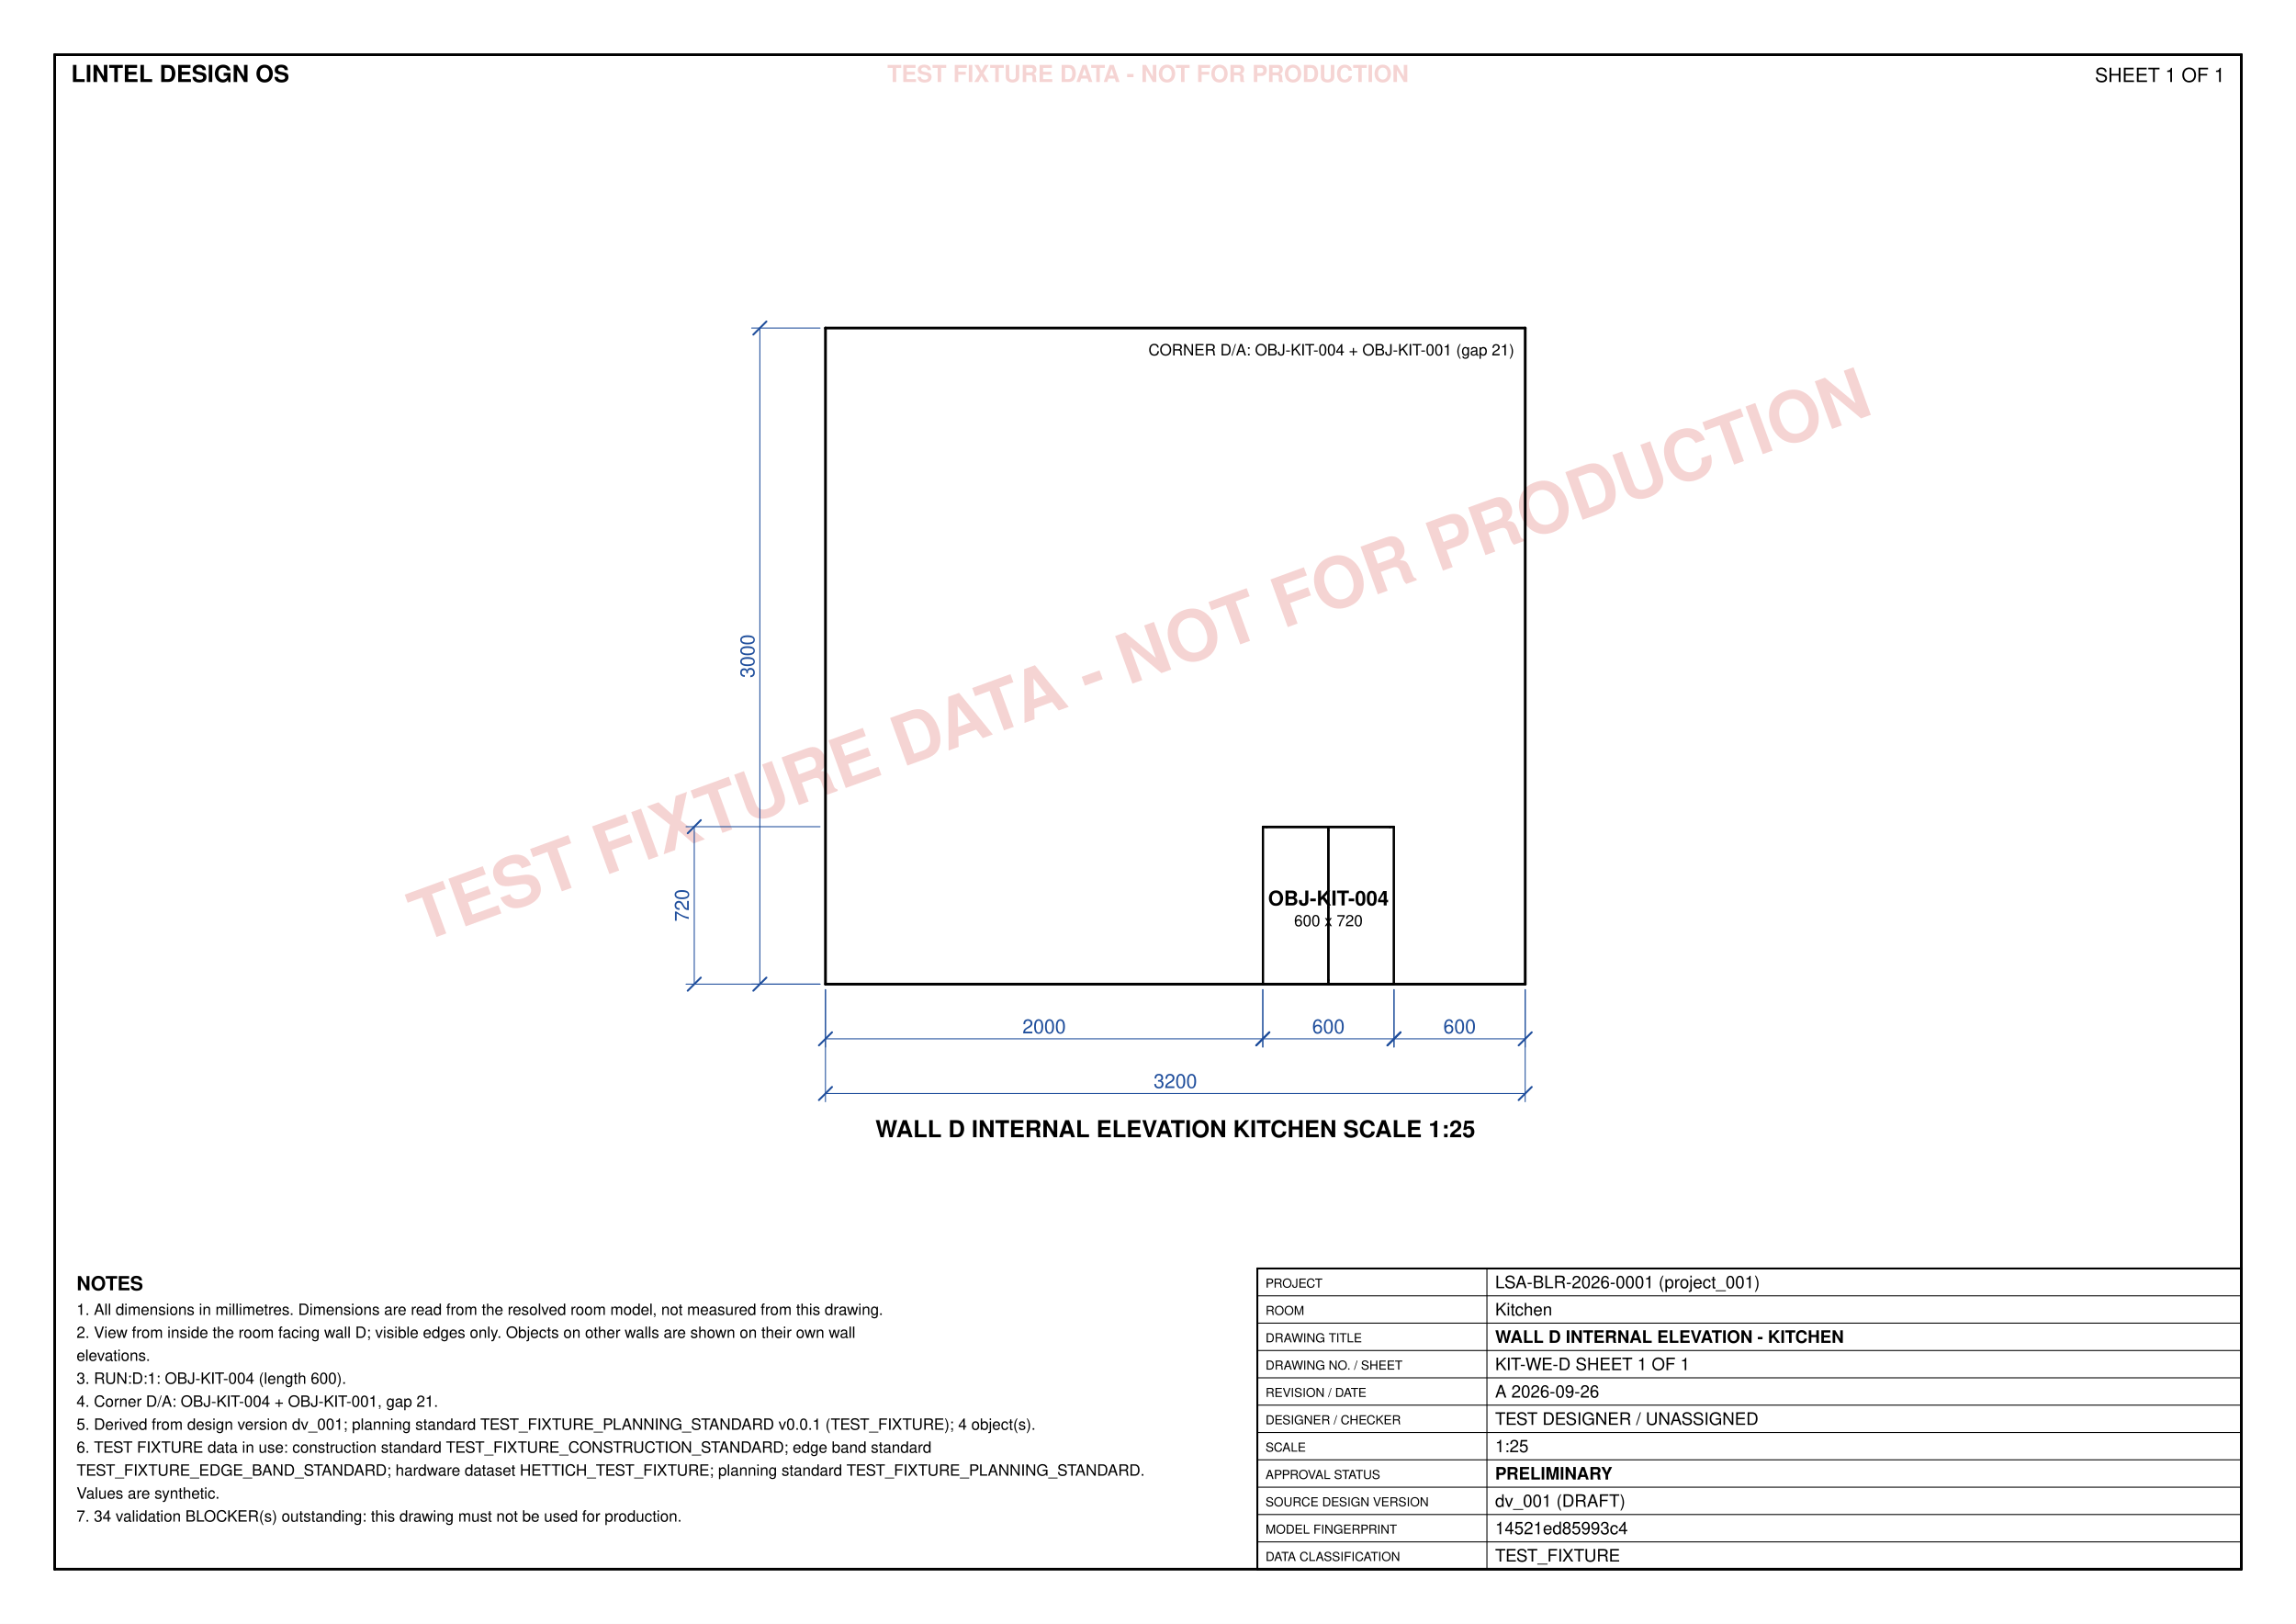
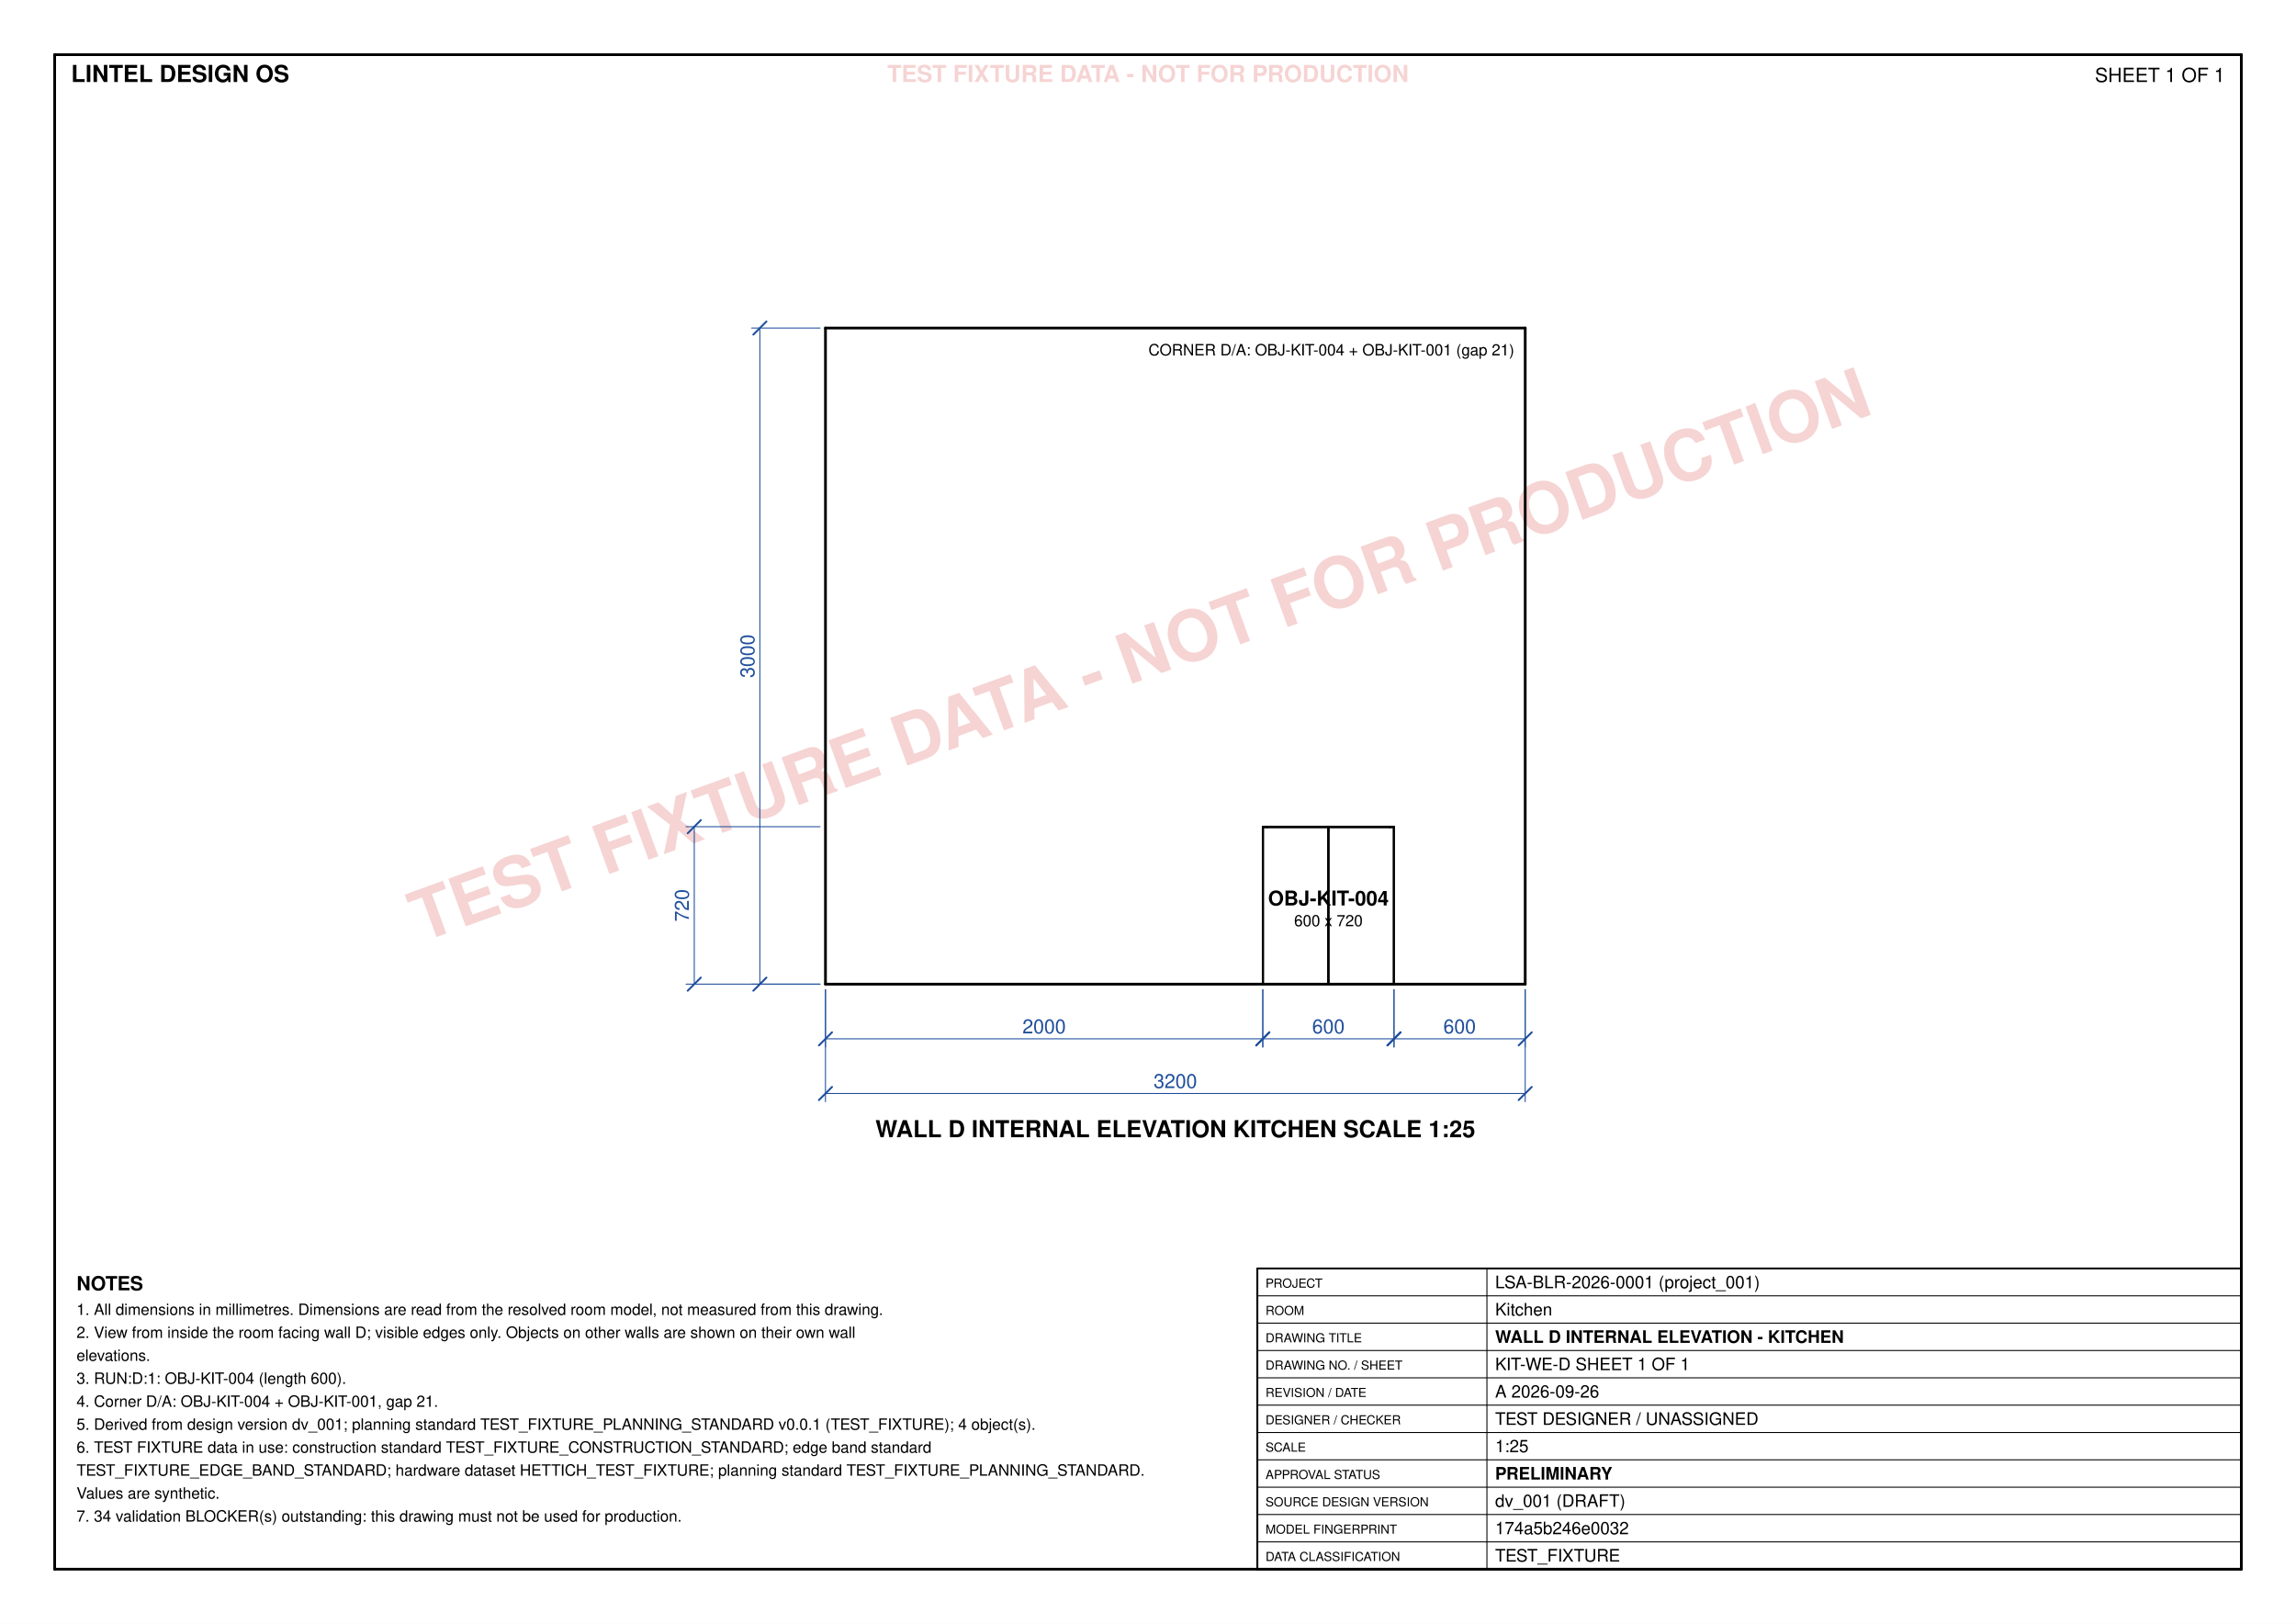
- <svg xmlns="http://www.w3.org/2000/svg" width="420mm" height="297mm" viewBox="0 0 420 297" data-drawing-id="DRW:dv_001:room_001:WALL_INTERNAL_ELEVATION:D:KIT-WE-D:RA" data-drawing-type="WALL_INTERNAL_ELEVATION" data-status="PRELIMINARY" data-design-version="dv_001" data-model-fingerprint="14521ed85993c4" data-classification="TEST_FIXTURE" data-content-hash="1216af3cd11ffe" data-sheet="1/1" data-room-id="room_001" data-objects="obj_004">
+ <svg xmlns="http://www.w3.org/2000/svg" width="420mm" height="297mm" viewBox="0 0 420 297" data-drawing-id="DRW:dv_001:room_001:WALL_INTERNAL_ELEVATION:D:KIT-WE-D:RA" data-drawing-type="WALL_INTERNAL_ELEVATION" data-status="PRELIMINARY" data-design-version="dv_001" data-model-fingerprint="174a5b246e0032" data-classification="TEST_FIXTURE" data-content-hash="0b7f05fb052628" data-sheet="1/1" data-room-id="room_001" data-objects="obj_004">
  <rect x="0" y="0" width="420" height="297" fill="#ffffff" />
  <g id="WATERMARK" fill="#d9534f" stroke="#d9534f" opacity="0.25" font-family="Helvetica, Arial, sans-serif" stroke-linecap="round">
    <text stroke="none" x="210" y="124" font-size="12.714" text-anchor="middle" font-weight="bold" transform="rotate(-20 210 124)">TEST FIXTURE DATA - NOT FOR PRODUCTION</text>
    <text stroke="none" x="210" y="15" font-size="4.286" text-anchor="middle" font-weight="bold">TEST FIXTURE DATA - NOT FOR PRODUCTION</text>
  </g>
  <g id="BORDER" fill="#000000" stroke="#000000" font-family="Helvetica, Arial, sans-serif" stroke-linecap="round">
    <line fill="none" x1="10" y1="10" x2="410" y2="10" stroke-width="0.5" />
    <line fill="none" x1="410" y1="10" x2="410" y2="287" stroke-width="0.5" />
    <line fill="none" x1="410" y1="287" x2="10" y2="287" stroke-width="0.5" />
    <line fill="none" x1="10" y1="287" x2="10" y2="10" stroke-width="0.5" />
    <text stroke="none" x="13" y="15" font-size="4.286" text-anchor="start" font-weight="bold">LINTEL DESIGN OS</text>
    <text stroke="none" x="407" y="15" font-size="3.571" text-anchor="end">SHEET 1 OF 1</text>
  </g>
  <g id="VISIBLE" fill="#000000" stroke="#000000" font-family="Helvetica, Arial, sans-serif" stroke-linecap="round">
    <line fill="none" x1="151" y1="180" x2="279" y2="180" stroke-width="0.5" />
    <line fill="none" x1="151" y1="60" x2="279" y2="60" stroke-width="0.5" />
    <line fill="none" x1="151" y1="180" x2="151" y2="60" stroke-width="0.5" />
    <line fill="none" x1="279" y1="180" x2="279" y2="60" stroke-width="0.5" />
    <line fill="none" x1="231" y1="180" x2="255" y2="180" stroke-width="0.35" />
    <line fill="none" x1="242.94" y1="179.28" x2="243.06" y2="179.28" stroke-width="0.35" />
    <line fill="none" x1="242.94" y1="165.96" x2="243.06" y2="165.96" stroke-width="0.35" />
    <line fill="none" x1="242.94" y1="165.24" x2="243.06" y2="165.24" stroke-width="0.35" />
    <line fill="none" x1="242.94" y1="151.92" x2="243.06" y2="151.92" stroke-width="0.35" />
    <line fill="none" x1="231.06" y1="151.32" x2="242.94" y2="151.32" stroke-width="0.35" />
    <line fill="none" x1="243.06" y1="151.32" x2="254.94" y2="151.32" stroke-width="0.35" />
    <line fill="none" x1="231" y1="151.2" x2="255" y2="151.2" stroke-width="0.35" />
    <line fill="none" x1="231" y1="180" x2="231" y2="151.2" stroke-width="0.35" />
    <line fill="none" x1="231.06" y1="180" x2="231.06" y2="151.32" stroke-width="0.35" />
    <line fill="none" x1="231.72" y1="151.32" x2="231.72" y2="151.2" stroke-width="0.35" />
    <line fill="none" x1="242.94" y1="180" x2="242.94" y2="151.32" stroke-width="0.35" />
    <line fill="none" x1="243.06" y1="180" x2="243.06" y2="151.32" stroke-width="0.35" />
    <line fill="none" x1="254.28" y1="151.32" x2="254.28" y2="151.2" stroke-width="0.35" />
    <line fill="none" x1="254.94" y1="180" x2="254.94" y2="151.32" stroke-width="0.35" />
    <line fill="none" x1="255" y1="180" x2="255" y2="151.2" stroke-width="0.35" />
  </g>
  <g id="DIMENSION" fill="#1f4e9c" stroke="#1f4e9c" font-family="Helvetica, Arial, sans-serif" stroke-linecap="round">
    <line fill="none" x1="151" y1="181" x2="151" y2="191.5" stroke-width="0.18" />
    <line fill="none" x1="149.8" y1="191.2" x2="152.2" y2="188.8" stroke-width="0.35" />
    <line fill="none" x1="231" y1="181" x2="231" y2="191.5" stroke-width="0.18" />
    <line fill="none" x1="229.8" y1="191.2" x2="232.2" y2="188.8" stroke-width="0.35" />
    <line fill="none" x1="151" y1="190" x2="231" y2="190" stroke-width="0.18" />
    <text stroke="none" x="191" y="189" font-size="3.571" text-anchor="middle">2000</text>
    <line fill="none" x1="231" y1="181" x2="231" y2="191.5" stroke-width="0.18" />
    <line fill="none" x1="229.8" y1="191.2" x2="232.2" y2="188.8" stroke-width="0.35" />
    <line fill="none" x1="255" y1="181" x2="255" y2="191.5" stroke-width="0.18" />
    <line fill="none" x1="253.8" y1="191.2" x2="256.2" y2="188.8" stroke-width="0.35" />
    <line fill="none" x1="231" y1="190" x2="255" y2="190" stroke-width="0.18" />
    <text stroke="none" x="243" y="189" font-size="3.571" text-anchor="middle">600</text>
    <line fill="none" x1="255" y1="181" x2="255" y2="191.5" stroke-width="0.18" />
    <line fill="none" x1="253.8" y1="191.2" x2="256.2" y2="188.8" stroke-width="0.35" />
    <line fill="none" x1="279" y1="181" x2="279" y2="191.5" stroke-width="0.18" />
    <line fill="none" x1="277.8" y1="191.2" x2="280.2" y2="188.8" stroke-width="0.35" />
    <line fill="none" x1="255" y1="190" x2="279" y2="190" stroke-width="0.18" />
    <text stroke="none" x="267" y="189" font-size="3.571" text-anchor="middle">600</text>
    <line fill="none" x1="151" y1="181" x2="151" y2="201.5" stroke-width="0.18" />
    <line fill="none" x1="149.8" y1="201.2" x2="152.2" y2="198.8" stroke-width="0.35" />
    <line fill="none" x1="279" y1="181" x2="279" y2="201.5" stroke-width="0.18" />
    <line fill="none" x1="277.8" y1="201.2" x2="280.2" y2="198.8" stroke-width="0.35" />
    <line fill="none" x1="151" y1="200" x2="279" y2="200" stroke-width="0.18" />
    <text stroke="none" x="215" y="199" font-size="3.571" text-anchor="middle">3200</text>
    <line fill="none" x1="150" y1="180" x2="137.5" y2="180" stroke-width="0.18" />
    <line fill="none" x1="137.8" y1="181.2" x2="140.2" y2="178.8" stroke-width="0.35" />
    <line fill="none" x1="150" y1="60" x2="137.5" y2="60" stroke-width="0.18" />
    <line fill="none" x1="137.8" y1="61.2" x2="140.2" y2="58.8" stroke-width="0.35" />
    <line fill="none" x1="139" y1="180" x2="139" y2="60" stroke-width="0.18" />
    <text stroke="none" x="138" y="120" font-size="3.571" text-anchor="middle" transform="rotate(-90 138 120)">3000</text>
    <line fill="none" x1="150" y1="180" x2="125.5" y2="180" stroke-width="0.18" />
    <line fill="none" x1="125.8" y1="181.2" x2="128.2" y2="178.8" stroke-width="0.35" />
    <line fill="none" x1="150" y1="151.2" x2="125.5" y2="151.2" stroke-width="0.18" />
    <line fill="none" x1="125.8" y1="152.4" x2="128.2" y2="150" stroke-width="0.35" />
    <line fill="none" x1="127" y1="180" x2="127" y2="151.2" stroke-width="0.18" />
    <text stroke="none" x="126" y="165.6" font-size="3.571" text-anchor="middle" transform="rotate(-90 126 165.6)">720</text>
  </g>
  <g id="ANNOTATION" fill="#000000" stroke="#000000" font-family="Helvetica, Arial, sans-serif" stroke-linecap="round">
    <text stroke="none" x="243" y="165.6" font-size="3.714" text-anchor="middle" font-weight="bold">OBJ-KIT-004</text>
    <text stroke="none" x="243" y="169.4" font-size="2.857" text-anchor="middle">600 x 720</text>
    <text stroke="none" x="277" y="65" font-size="2.857" text-anchor="end">CORNER D/A: OBJ-KIT-004 + OBJ-KIT-001 (gap 21)</text>
    <text stroke="none" x="215" y="208" font-size="4.286" text-anchor="middle" font-weight="bold">WALL D INTERNAL ELEVATION  KITCHEN  SCALE 1:25</text>
    <text stroke="none" x="14" y="236" font-size="3.571" text-anchor="start" font-weight="bold">NOTES</text>
    <text stroke="none" x="14" y="240.5" font-size="2.857" text-anchor="start">1. All dimensions in millimetres. Dimensions are read from the resolved room model, not measured from this drawing.</text>
    <text stroke="none" x="14" y="244.7" font-size="2.857" text-anchor="start">2. View from inside the room facing wall D; visible edges only. Objects on other walls are shown on their own wall</text>
    <text stroke="none" x="14" y="248.9" font-size="2.857" text-anchor="start">   elevations.</text>
    <text stroke="none" x="14" y="253.1" font-size="2.857" text-anchor="start">3. RUN:D:1: OBJ-KIT-004 (length 600).</text>
    <text stroke="none" x="14" y="257.3" font-size="2.857" text-anchor="start">4. Corner D/A: OBJ-KIT-004 + OBJ-KIT-001, gap 21.</text>
    <text stroke="none" x="14" y="261.5" font-size="2.857" text-anchor="start">5. Derived from design version dv_001; planning standard TEST_FIXTURE_PLANNING_STANDARD v0.0.1 (TEST_FIXTURE); 4 object(s).</text>
    <text stroke="none" x="14" y="265.7" font-size="2.857" text-anchor="start">6. TEST FIXTURE data in use: construction standard TEST_FIXTURE_CONSTRUCTION_STANDARD; edge band standard</text>
    <text stroke="none" x="14" y="269.9" font-size="2.857" text-anchor="start">   TEST_FIXTURE_EDGE_BAND_STANDARD; hardware dataset HETTICH_TEST_FIXTURE; planning standard TEST_FIXTURE_PLANNING_STANDARD.</text>
    <text stroke="none" x="14" y="274.1" font-size="2.857" text-anchor="start">   Values are synthetic.</text>
    <text stroke="none" x="14" y="278.3" font-size="2.857" text-anchor="start">7. 34 validation BLOCKER(s) outstanding: this drawing must not be used for production.</text>
  </g>
  <g id="TITLE_BLOCK" fill="#000000" stroke="#000000" font-family="Helvetica, Arial, sans-serif" stroke-linecap="round">
    <line fill="none" x1="230" y1="232" x2="410" y2="232" stroke-width="0.35" />
    <line fill="none" x1="410" y1="232" x2="410" y2="287" stroke-width="0.35" />
    <line fill="none" x1="410" y1="287" x2="230" y2="287" stroke-width="0.35" />
    <line fill="none" x1="230" y1="287" x2="230" y2="232" stroke-width="0.35" />
    <line fill="none" x1="272" y1="232" x2="272" y2="287" stroke-width="0.18" />
    <text stroke="none" x="231.5" y="235.5" font-size="2.286" text-anchor="start">PROJECT</text>
    <text stroke="none" x="273.5" y="235.6" font-size="3.143" text-anchor="start">LSA-BLR-2026-0001 (project_001)</text>
    <line fill="none" x1="230" y1="237" x2="410" y2="237" stroke-width="0.18" />
    <text stroke="none" x="231.5" y="240.5" font-size="2.286" text-anchor="start">ROOM</text>
    <text stroke="none" x="273.5" y="240.6" font-size="3.143" text-anchor="start">Kitchen</text>
    <line fill="none" x1="230" y1="242" x2="410" y2="242" stroke-width="0.18" />
    <text stroke="none" x="231.5" y="245.5" font-size="2.286" text-anchor="start">DRAWING TITLE</text>
    <text stroke="none" x="273.5" y="245.6" font-size="3.143" text-anchor="start" font-weight="bold">WALL D INTERNAL ELEVATION - KITCHEN</text>
    <line fill="none" x1="230" y1="247" x2="410" y2="247" stroke-width="0.18" />
    <text stroke="none" x="231.5" y="250.5" font-size="2.286" text-anchor="start">DRAWING NO. / SHEET</text>
    <text stroke="none" x="273.5" y="250.6" font-size="3.143" text-anchor="start">KIT-WE-D   SHEET 1 OF 1</text>
    <line fill="none" x1="230" y1="252" x2="410" y2="252" stroke-width="0.18" />
    <text stroke="none" x="231.5" y="255.5" font-size="2.286" text-anchor="start">REVISION / DATE</text>
    <text stroke="none" x="273.5" y="255.6" font-size="3.143" text-anchor="start">A   2026-09-26</text>
    <line fill="none" x1="230" y1="257" x2="410" y2="257" stroke-width="0.18" />
    <text stroke="none" x="231.5" y="260.5" font-size="2.286" text-anchor="start">DESIGNER / CHECKER</text>
    <text stroke="none" x="273.5" y="260.6" font-size="3.143" text-anchor="start">TEST DESIGNER / UNASSIGNED</text>
    <line fill="none" x1="230" y1="262" x2="410" y2="262" stroke-width="0.18" />
    <text stroke="none" x="231.5" y="265.5" font-size="2.286" text-anchor="start">SCALE</text>
    <text stroke="none" x="273.5" y="265.6" font-size="3.143" text-anchor="start">1:25</text>
    <line fill="none" x1="230" y1="267" x2="410" y2="267" stroke-width="0.18" />
    <text stroke="none" x="231.5" y="270.5" font-size="2.286" text-anchor="start">APPROVAL STATUS</text>
    <text stroke="none" x="273.5" y="270.6" font-size="3.143" text-anchor="start" font-weight="bold">PRELIMINARY</text>
    <line fill="none" x1="230" y1="272" x2="410" y2="272" stroke-width="0.18" />
    <text stroke="none" x="231.5" y="275.5" font-size="2.286" text-anchor="start">SOURCE DESIGN VERSION</text>
    <text stroke="none" x="273.5" y="275.6" font-size="3.143" text-anchor="start">dv_001 (DRAFT)</text>
    <line fill="none" x1="230" y1="277" x2="410" y2="277" stroke-width="0.18" />
    <text stroke="none" x="231.5" y="280.5" font-size="2.286" text-anchor="start">MODEL FINGERPRINT</text>
-     <text stroke="none" x="273.5" y="280.6" font-size="3.143" text-anchor="start">14521ed85993c4</text>
+     <text stroke="none" x="273.5" y="280.6" font-size="3.143" text-anchor="start">174a5b246e0032</text>
    <line fill="none" x1="230" y1="282" x2="410" y2="282" stroke-width="0.18" />
    <text stroke="none" x="231.5" y="285.5" font-size="2.286" text-anchor="start">DATA CLASSIFICATION</text>
    <text stroke="none" x="273.5" y="285.6" font-size="3.143" text-anchor="start">TEST_FIXTURE</text>
  </g>
</svg>
